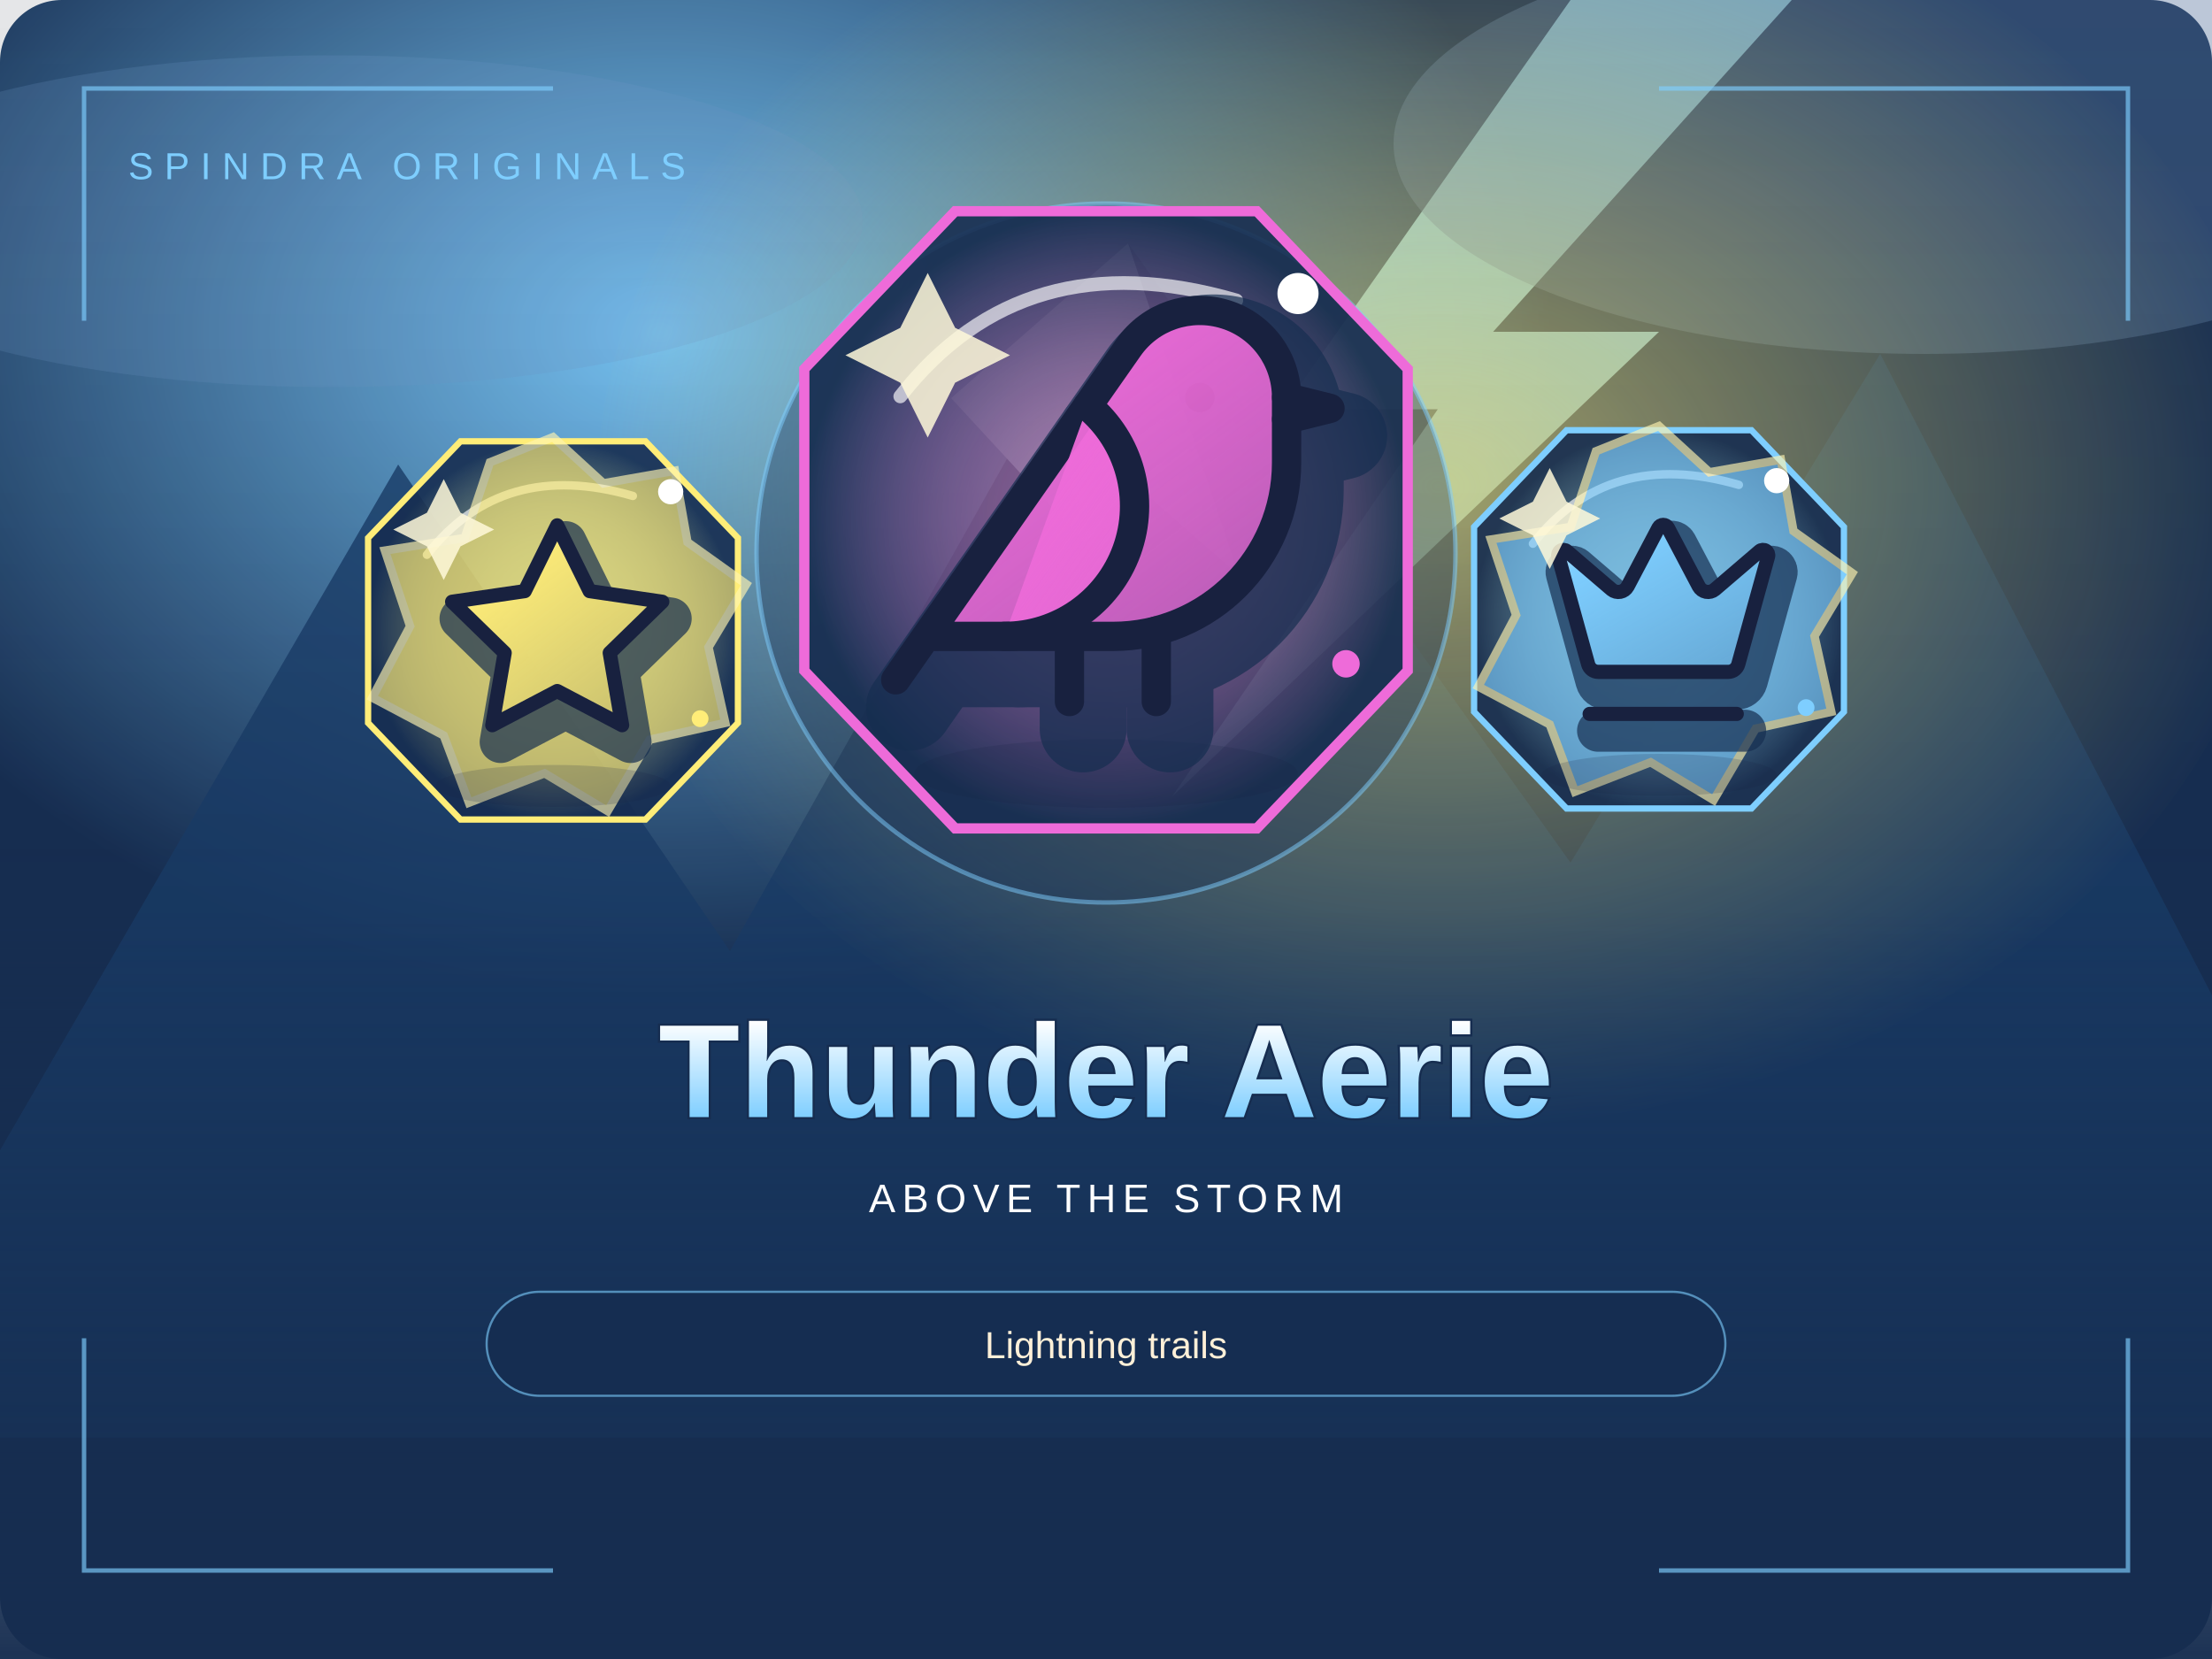
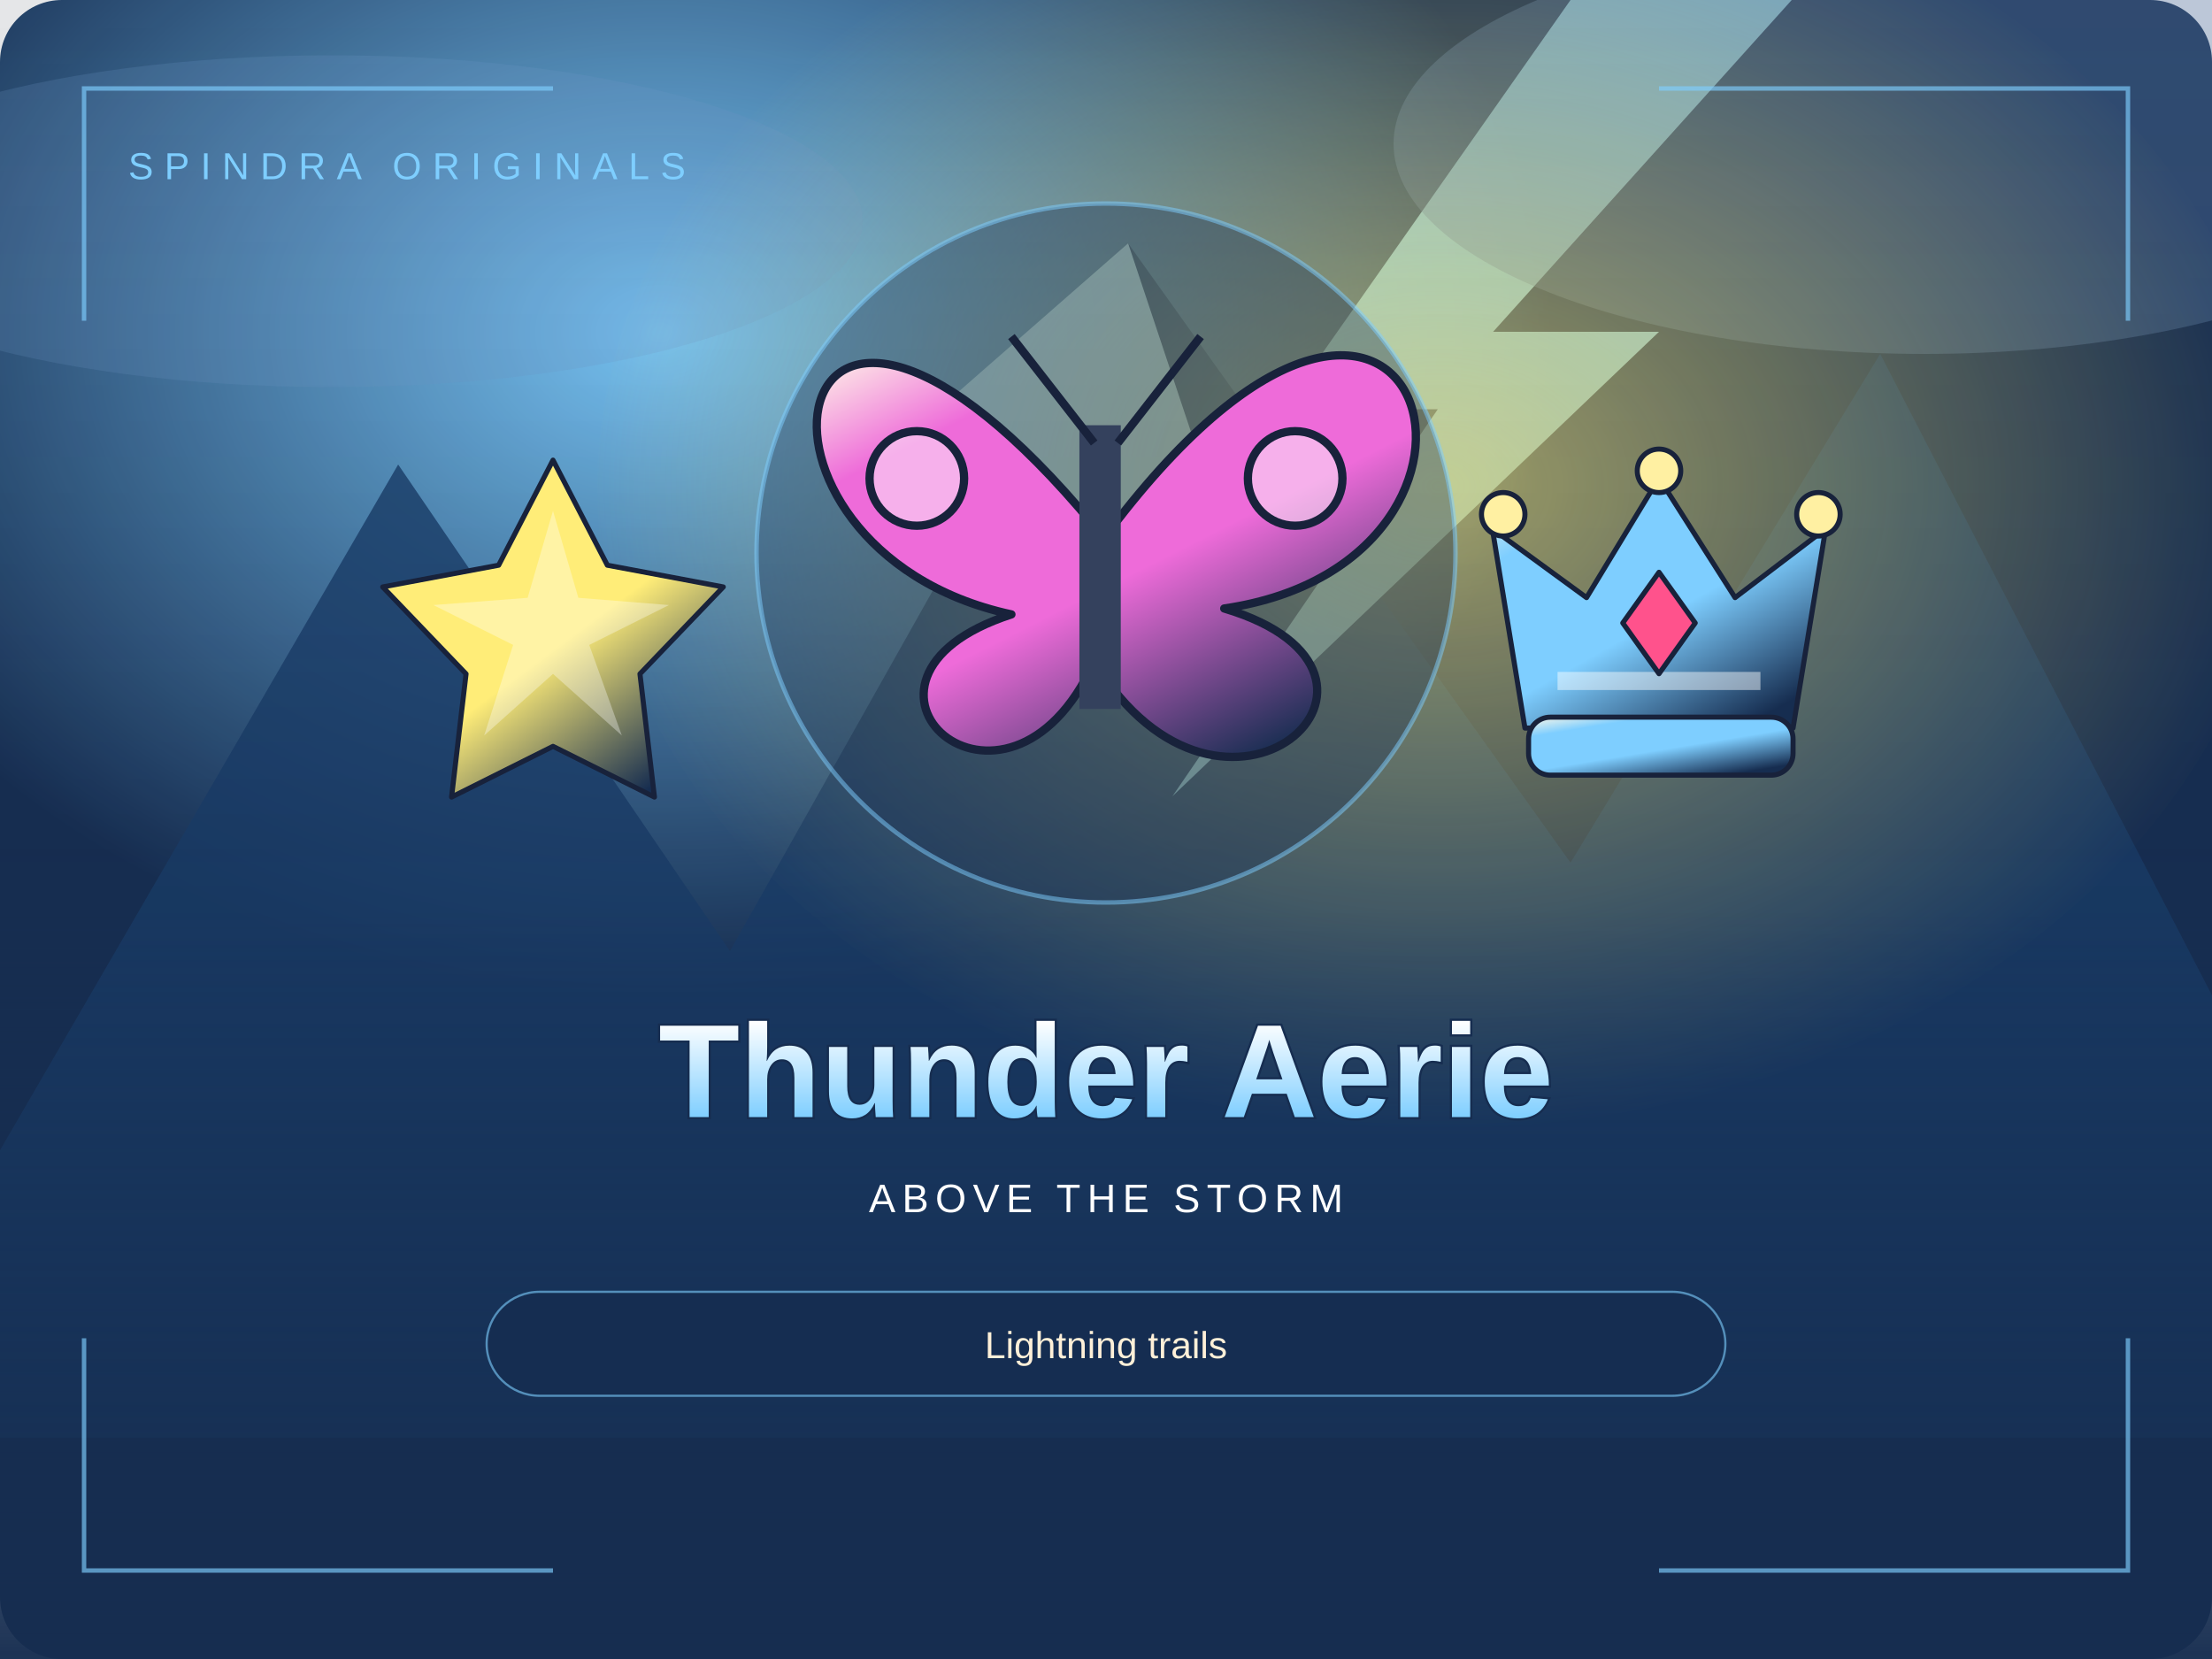
<svg xmlns="http://www.w3.org/2000/svg" width="1000" height="750" viewBox="0 0 1000 750">
  <defs>
    <radialGradient id="cover-bg" cx=".3" cy=".2" r="1">
      <stop stop-color="#7eceff" />
      <stop offset=".4" stop-color="#162d50" />
      <stop offset="1" stop-color="#162d50" />
    </radialGradient>
    <radialGradient id="cover-halo">
      <stop stop-color="#ffed78" stop-opacity=".65" />
      <stop offset="1" stop-color="#ffed78" stop-opacity="0" />
    </radialGradient>
    <linearGradient id="cover-shade" x2="0" y2="1">
      <stop stop-color="#162d50" stop-opacity=".05" />
      <stop offset=".55" stop-color="#162d50" stop-opacity=".15" />
      <stop offset="1" stop-color="#162d50" stop-opacity=".97" />
    </linearGradient>
    <linearGradient id="title-ink" x2="0" y2="1">
      <stop stop-color="#ffffff" />
      <stop offset="1" stop-color="#7eceff" />
    </linearGradient>
  </defs>
  <rect width="1000" height="750" rx="28" fill="url(#cover-bg)" />
  <g opacity=".8">
    <svg x="0" y="0" width="1000" height="650" class="slot-scenery scenery-storm" viewBox="0 0 1000 650" preserveAspectRatio="xMidYMid slice" aria-hidden="true">
      <g>
        <path d="M0 520L180 210L330 430L510 110L710 390L850 160L1000 450V650H0Z" fill="#193c68" />
        <path d="M430 180L510 110L560 260L520 225L490 245Z" fill="#b5e9ff" />
        <path class="storm-bolt" d="M710 0L580 185H650L530 360L750 150H675L810 0Z" fill="#a6ecff" />
        <ellipse cx="150" cy="100" rx="240" ry="75" fill="#729ccc44" />
        <ellipse cx="870" cy="65" rx="240" ry="95" fill="#6b8dbb66" />
      </g>
    </svg>
  </g>
  <ellipse cx="650" cy="220" rx="380" ry="290" fill="url(#cover-halo)" />
  <rect width="1000" height="750" fill="url(#cover-shade)" />
  <path d="M38 145V40H250M750 40H962V145M38 605V710H250M750 710H962V605" fill="none" stroke="#7eceff" stroke-width="2" opacity=".65" />
  <circle cx="500" cy="250" r="158" fill="#162d50" fill-opacity=".35" stroke="#7eceff" stroke-width="2" stroke-opacity=".5" />
-   <svg x="155" y="190" width="190" height="190" class="symbol-frame" viewBox="0 0 100 100" aria-hidden="true">
+   <svg x="155" y="190" width="190" height="190" class="symbol-frame" viewBox="-8 -8 116 116" aria-hidden="true">
    <defs>
-       <radialGradient id="thunder-aerie-5-155-R0-medal">
-         <stop stop-color="#ffed78" stop-opacity=".35" />
-         <stop offset="1" stop-color="#162d50" stop-opacity=".9" />
-       </radialGradient>
-       <linearGradient id="thunder-aerie-5-155-R0" x1="0" y1="0" x2=".8" y2="1">
-         <stop stop-color="#ffffff" />
+       <linearGradient id="thunder-aerie-5-155-R0" x1="0" y1="0" x2=".75" y2="1">
+         <stop stop-color="#fff9e8" />
        <stop offset=".22" stop-color="#ffed78" />
-         <stop offset="1" stop-color="#ffed78" stop-opacity=".7" />
+         <stop offset=".6" stop-color="#ffed78" />
+         <stop offset="1" stop-color="#162d50" />
      </linearGradient>
    </defs>
-     <path d="M28 5H72L94 28V72L72 95H28L6 72V28Z" fill="url(#thunder-aerie-5-155-R0-medal)" stroke="#ffed78" stroke-width="1.5" />
-     <path d="M20 32Q38 9 69 18" fill="none" stroke="#ffffff" stroke-opacity=".65" stroke-width="2" stroke-linecap="round" />
-     <path d="M50 4L62 15L79 12L82 29L96 39L87 54L91 72L73 76L63 93L48 84L30 91L24 75L7 66L16 49L10 31L29 28L35 10Z" fill="#ffed78" stroke="#fff4b1" stroke-width="2" opacity=".65" />
-     <ellipse cx="50" cy="87" rx="28" ry="5" fill="#172243" opacity=".18" />
-     <svg width="60" height="60" viewBox="0 0 24 24" fill="#162d50" stroke="#162d50" stroke-width="4" stroke-linecap="round" stroke-linejoin="round" class="lucide lucide-star" x="23" y="24" opacity=".7">
-       <polygon points="12 2 15.09 8.26 22 9.27 17 14.14 18.18 21.02 12 17.77 5.82 21.02 7 14.14 2 9.27 8.91 8.26 12 2" />
-     </svg>
-     <svg width="60" height="60" viewBox="0 0 24 24" fill="url(#thunder-aerie-5-155-R0)" stroke="#18213f" stroke-width="1.35" stroke-linecap="round" stroke-linejoin="round" class="lucide lucide-star" x="21" y="20">
-       <polygon points="12 2 15.09 8.26 22 9.27 17 14.14 18.18 21.02 12 17.77 5.82 21.02 7 14.14 2 9.27 8.91 8.26 12 2" />
-     </svg>
-     <path d="M20 22L24 14L28 22L36 26L28 30L24 38L20 30L12 26Z" fill="#fff9d9" opacity=".85" />
-     <circle cx="78" cy="17" r="3" fill="#fff" />
-     <circle cx="85" cy="71" r="2" fill="#ffed78" />
+     <g class="slot-object object-star" fill="url(#thunder-aerie-5-155-R0)" stroke="#18223b" stroke-width="1.4" stroke-linejoin="round">
+       <path d="M50 3l15 29 32 6-23 24 4 34-28-14-28 14 4-34L3 38l32-6Z" />
+       <path d="M50 17l7 24 25 2-22 11 9 25-19-17-19 17 8-25-22-11 26-2Z" fill="#fff5" stroke="none" />
+     </g>
  </svg>
-   <svg x="655" y="185" width="190" height="190" class="symbol-frame" viewBox="0 0 100 100" aria-hidden="true">
+   <svg x="655" y="185" width="190" height="190" class="symbol-frame" viewBox="-8 -8 116 116" aria-hidden="true">
    <defs>
-       <radialGradient id="thunder-aerie-6-655-R0-medal">
-         <stop stop-color="#7eceff" stop-opacity=".35" />
-         <stop offset="1" stop-color="#162d50" stop-opacity=".9" />
-       </radialGradient>
-       <linearGradient id="thunder-aerie-6-655-R0" x1="0" y1="0" x2=".8" y2="1">
-         <stop stop-color="#ffffff" />
+       <linearGradient id="thunder-aerie-6-655-R0" x1="0" y1="0" x2=".75" y2="1">
+         <stop stop-color="#fff9e8" />
        <stop offset=".22" stop-color="#7eceff" />
-         <stop offset="1" stop-color="#7eceff" stop-opacity=".7" />
+         <stop offset=".6" stop-color="#7eceff" />
+         <stop offset="1" stop-color="#162d50" />
      </linearGradient>
    </defs>
-     <path d="M28 5H72L94 28V72L72 95H28L6 72V28Z" fill="url(#thunder-aerie-6-655-R0-medal)" stroke="#7eceff" stroke-width="1.5" />
-     <path d="M20 32Q38 9 69 18" fill="none" stroke="#ffffff" stroke-opacity=".65" stroke-width="2" stroke-linecap="round" />
-     <path d="M50 4L62 15L79 12L82 29L96 39L87 54L91 72L73 76L63 93L48 84L30 91L24 75L7 66L16 49L10 31L29 28L35 10Z" fill="#7eceff" stroke="#fff4b1" stroke-width="2" opacity=".65" />
-     <ellipse cx="50" cy="87" rx="28" ry="5" fill="#172243" opacity=".18" />
-     <svg width="60" height="60" viewBox="0 0 24 24" fill="#162d50" stroke="#162d50" stroke-width="4" stroke-linecap="round" stroke-linejoin="round" class="lucide lucide-crown" x="23" y="24" opacity=".7">
-       <path d="M11.562 3.266a.5.5 0 0 1 .876 0L15.39 8.87a1 1 0 0 0 1.516.294L21.183 5.5a.5.5 0 0 1 .798.519l-2.834 10.246a1 1 0 0 1-.956.734H5.81a1 1 0 0 1-.957-.734L2.02 6.02a.5.5 0 0 1 .798-.519l4.276 3.664a1 1 0 0 0 1.516-.294z" />
-       <path d="M5 21h14" />
-     </svg>
-     <svg width="60" height="60" viewBox="0 0 24 24" fill="url(#thunder-aerie-6-655-R0)" stroke="#18213f" stroke-width="1.35" stroke-linecap="round" stroke-linejoin="round" class="lucide lucide-crown" x="21" y="20">
-       <path d="M11.562 3.266a.5.5 0 0 1 .876 0L15.39 8.87a1 1 0 0 0 1.516.294L21.183 5.5a.5.5 0 0 1 .798.519l-2.834 10.246a1 1 0 0 1-.956.734H5.81a1 1 0 0 1-.957-.734L2.02 6.02a.5.5 0 0 1 .798-.519l4.276 3.664a1 1 0 0 0 1.516-.294z" />
-       <path d="M5 21h14" />
-     </svg>
-     <path d="M20 22L24 14L28 22L36 26L28 30L24 38L20 30L12 26Z" fill="#fff9d9" opacity=".85" />
-     <circle cx="78" cy="17" r="3" fill="#fff" />
-     <circle cx="85" cy="71" r="2" fill="#7eceff" />
+     <g class="slot-object object-crown" fill="url(#thunder-aerie-6-655-R0)" stroke="#18223b" stroke-width="1.4" stroke-linejoin="round">
+       <path d="M13 80L4 25l26 19L50 11l21 33 25-19-9 55Z" />
+       <rect x="14" y="77" width="73" height="16" rx="6" />
+       <path d="M22 67h56" stroke="#fff7" stroke-width="5" />
+       <path d="M50 37l10 14-10 14-10-14Z" fill="#ff528c" />
+       <circle cx="7" cy="21" r="6" fill="#fff0a2" />
+       <circle cx="50" cy="9" r="6" fill="#fff0a2" />
+       <circle cx="94" cy="21" r="6" fill="#fff0a2" />
+     </g>
  </svg>
-   <svg x="345" y="80" width="310" height="310" class="symbol-frame" viewBox="0 0 100 100" aria-hidden="true">
+   <svg x="345" y="80" width="310" height="310" class="symbol-frame" viewBox="-8 -8 116 116" aria-hidden="true">
    <defs>
-       <radialGradient id="thunder-aerie-1-345-R0-medal">
-         <stop stop-color="#ee6bd9" stop-opacity=".35" />
-         <stop offset="1" stop-color="#162d50" stop-opacity=".9" />
-       </radialGradient>
-       <linearGradient id="thunder-aerie-1-345-R0" x1="0" y1="0" x2=".8" y2="1">
-         <stop stop-color="#ffffff" />
+       <linearGradient id="thunder-aerie-1-345-R0" x1="0" y1="0" x2=".75" y2="1">
+         <stop stop-color="#fff9e8" />
        <stop offset=".22" stop-color="#ee6bd9" />
-         <stop offset="1" stop-color="#ee6bd9" stop-opacity=".7" />
+         <stop offset=".6" stop-color="#ee6bd9" />
+         <stop offset="1" stop-color="#162d50" />
      </linearGradient>
    </defs>
-     <path d="M28 5H72L94 28V72L72 95H28L6 72V28Z" fill="url(#thunder-aerie-1-345-R0-medal)" stroke="#ee6bd9" stroke-width="1.5" />
-     <path d="M20 32Q38 9 69 18" fill="none" stroke="#ffffff" stroke-opacity=".65" stroke-width="2" stroke-linecap="round" />
-     <ellipse cx="50" cy="87" rx="28" ry="5" fill="#172243" opacity=".18" />
-     <svg width="76" height="76" viewBox="0 0 24 24" fill="#162d50" stroke="#162d50" stroke-width="4" stroke-linecap="round" stroke-linejoin="round" class="lucide lucide-bird" x="15" y="14" opacity=".7">
-       <path d="M16 7h.01" />
-       <path d="M3.4 18H12a8 8 0 0 0 8-8V7a4 4 0 0 0-7.28-2.3L2 20" />
-       <path d="m20 7 2 .5-2 .5" />
-       <path d="M10 18v3" />
-       <path d="M14 17.75V21" />
-       <path d="M7 18a6 6 0 0 0 3.84-10.61" />
-     </svg>
-     <svg width="76" height="76" viewBox="0 0 24 24" fill="url(#thunder-aerie-1-345-R0)" stroke="#18213f" stroke-width="1.35" stroke-linecap="round" stroke-linejoin="round" class="lucide lucide-bird" x="13" y="10">
-       <path d="M16 7h.01" />
-       <path d="M3.4 18H12a8 8 0 0 0 8-8V7a4 4 0 0 0-7.28-2.3L2 20" />
-       <path d="m20 7 2 .5-2 .5" />
-       <path d="M10 18v3" />
-       <path d="M14 17.75V21" />
-       <path d="M7 18a6 6 0 0 0 3.84-10.61" />
-     </svg>
-     <path d="M20 22L24 14L28 22L36 26L28 30L24 38L20 30L12 26Z" fill="#fff9d9" opacity=".85" />
-     <circle cx="78" cy="17" r="3" fill="#fff" />
-     <circle cx="85" cy="71" r="2" fill="#ee6bd9" />
+     <g class="slot-object object-bird" fill="url(#thunder-aerie-1-345-R0)" stroke="#18223b" stroke-width="1.4" stroke-linejoin="round">
+       <path d="M48 51C-6-14-17 55 34 66 0 77 33 107 48 74c22 36 59 2 22-9 55-8 34-82-18-15Z" />
+       <path d="M49 34v48" stroke="#34415d" stroke-width="7" />
+       <path d="M48 37L34 19m18 18 14-18" fill="none" />
+       <circle cx="18" cy="43" r="8" fill="#fff7" />
+       <circle cx="82" cy="43" r="8" fill="#fff7" />
+     </g>
  </svg>
  <text x="58" y="81" fill="#7eceff" font-size="17" font-family="Arial,sans-serif" letter-spacing="5">SPINDRA ORIGINALS</text>
  <text x="500" y="505" text-anchor="middle" fill="url(#title-ink)" stroke="#162d50" stroke-width="2" paint-order="stroke" font-size="60" font-family="Arial,sans-serif" font-weight="900">Thunder Aerie</text>
  <text x="500" y="548" text-anchor="middle" fill="#fff" font-size="18" font-family="Arial,sans-serif" letter-spacing="3">ABOVE THE STORM</text>
  <rect x="220" y="584" width="560" height="47" rx="24" fill="#162d50" fill-opacity=".85" stroke="#7eceff" stroke-opacity=".6" />
  <text x="500" y="614" text-anchor="middle" fill="#fff0d8" font-size="17" font-family="Arial,sans-serif">Lightning trails</text>
</svg>
